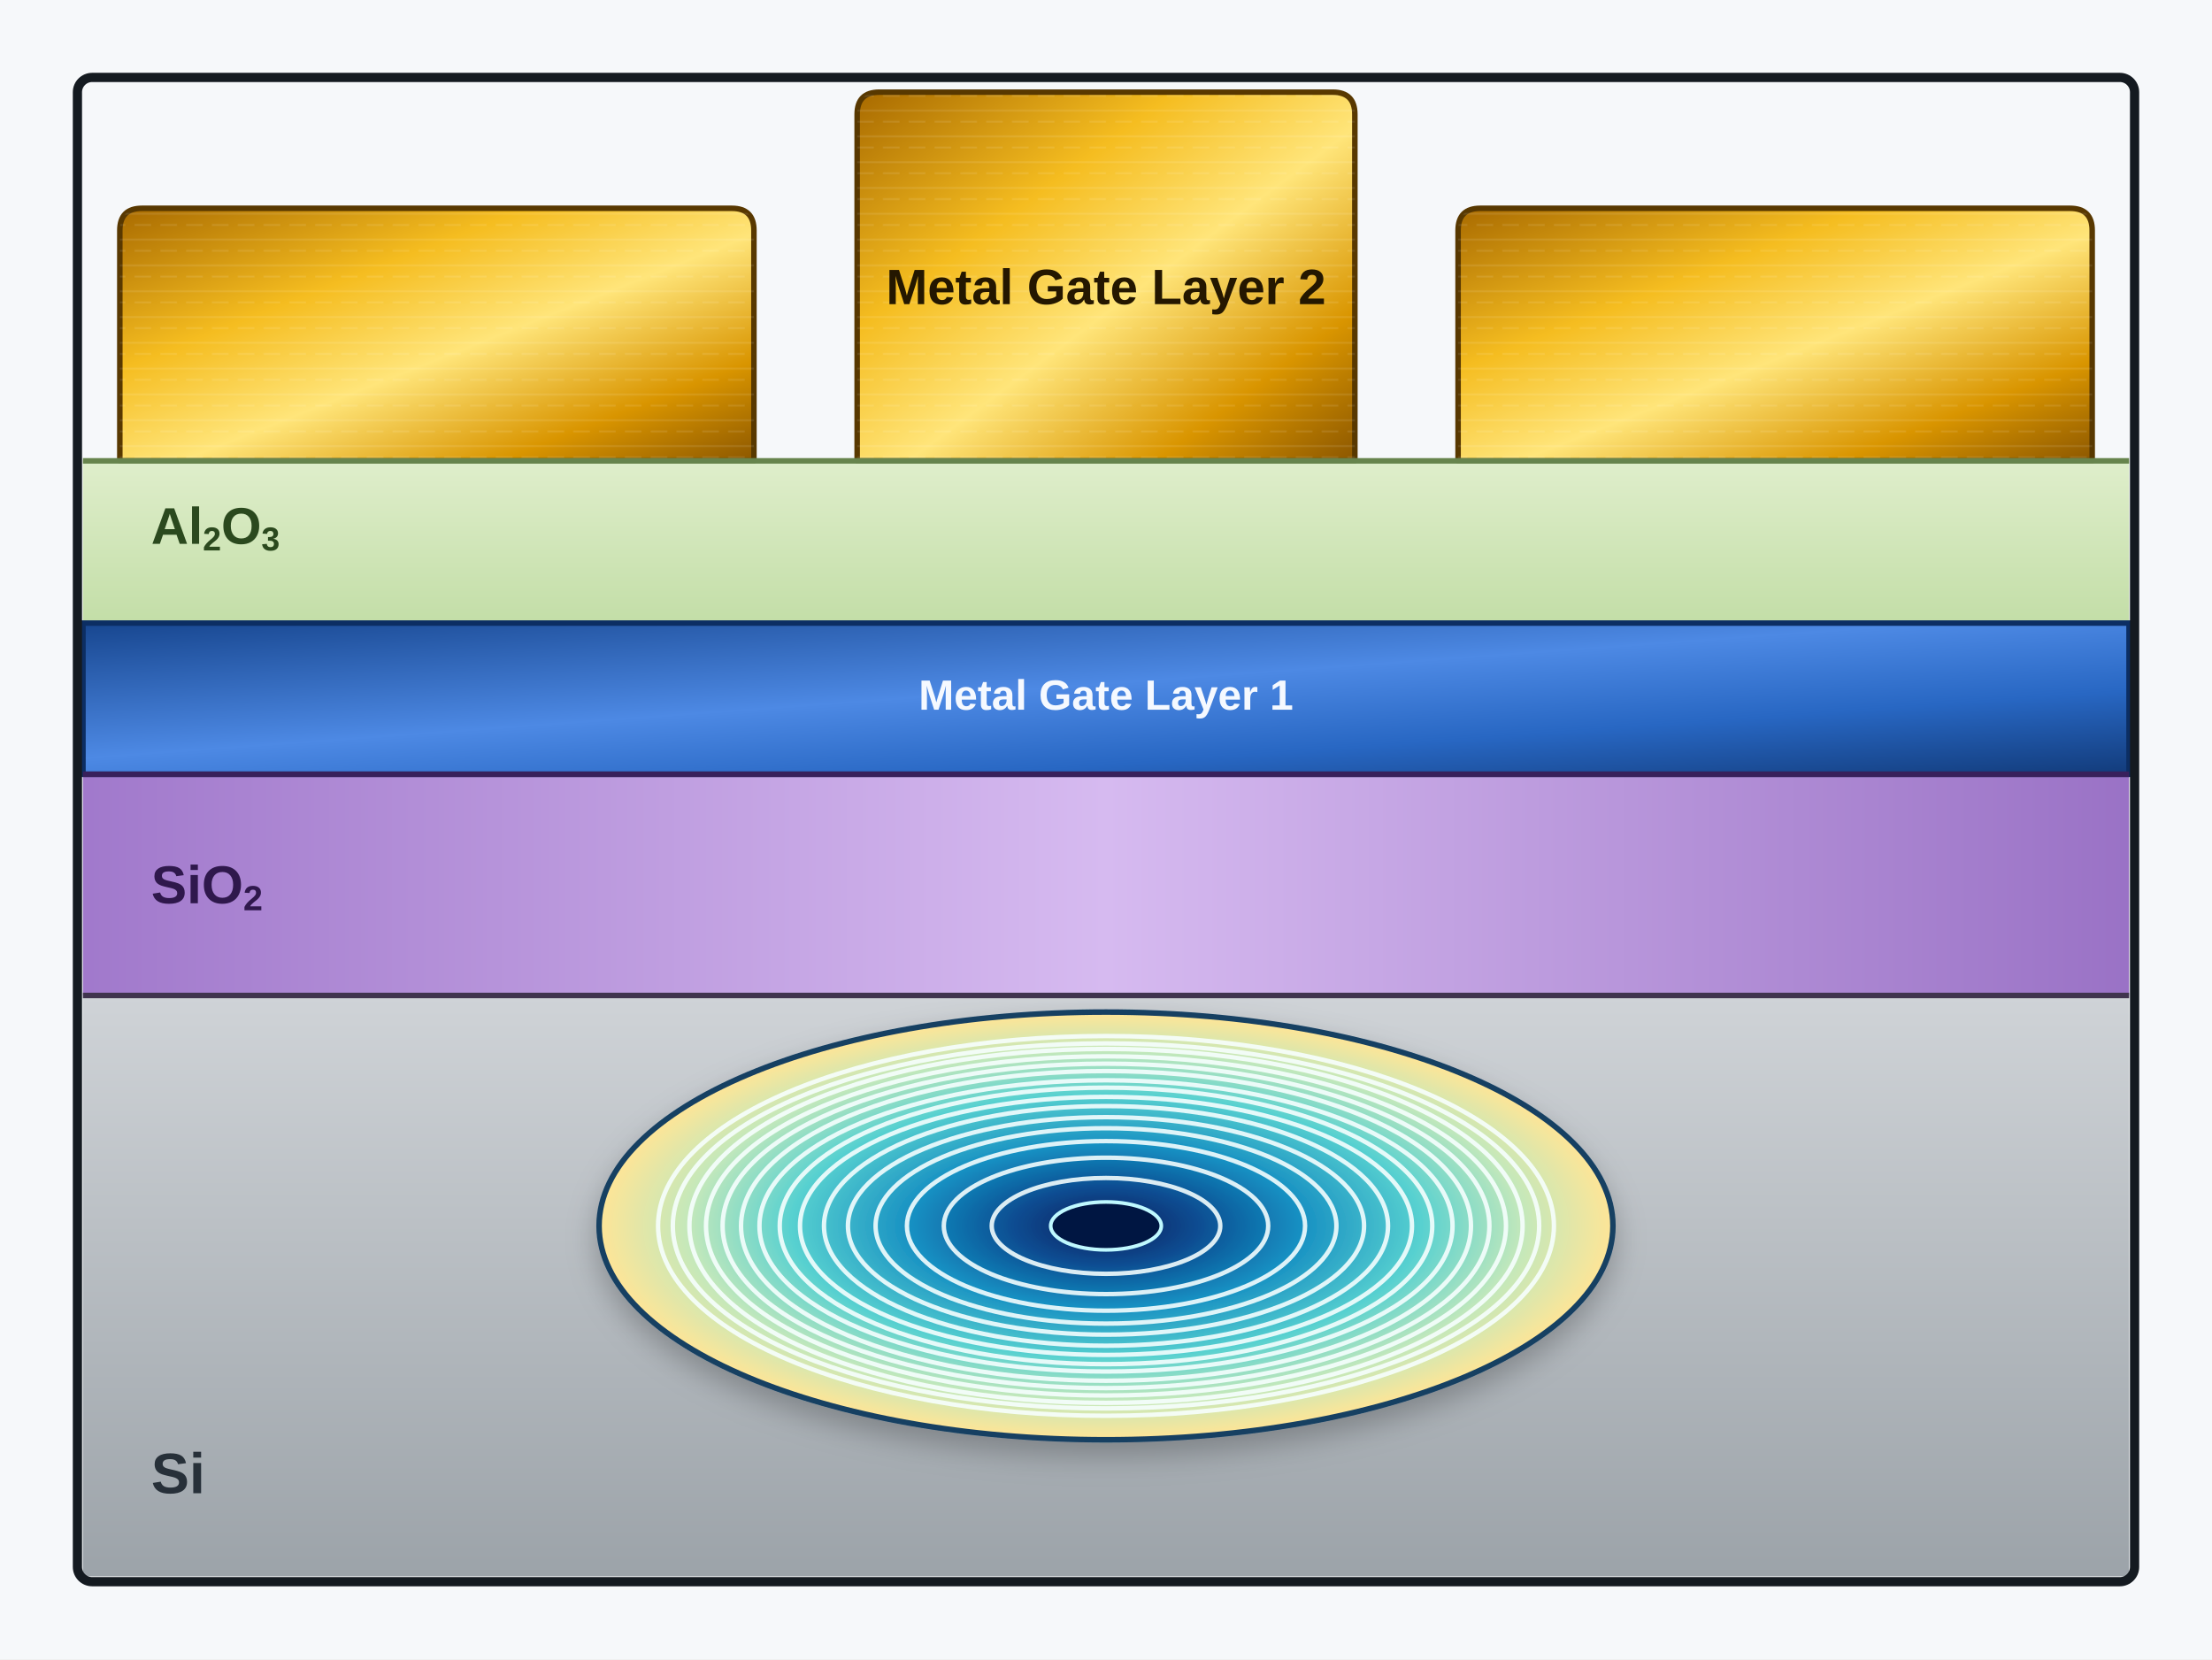
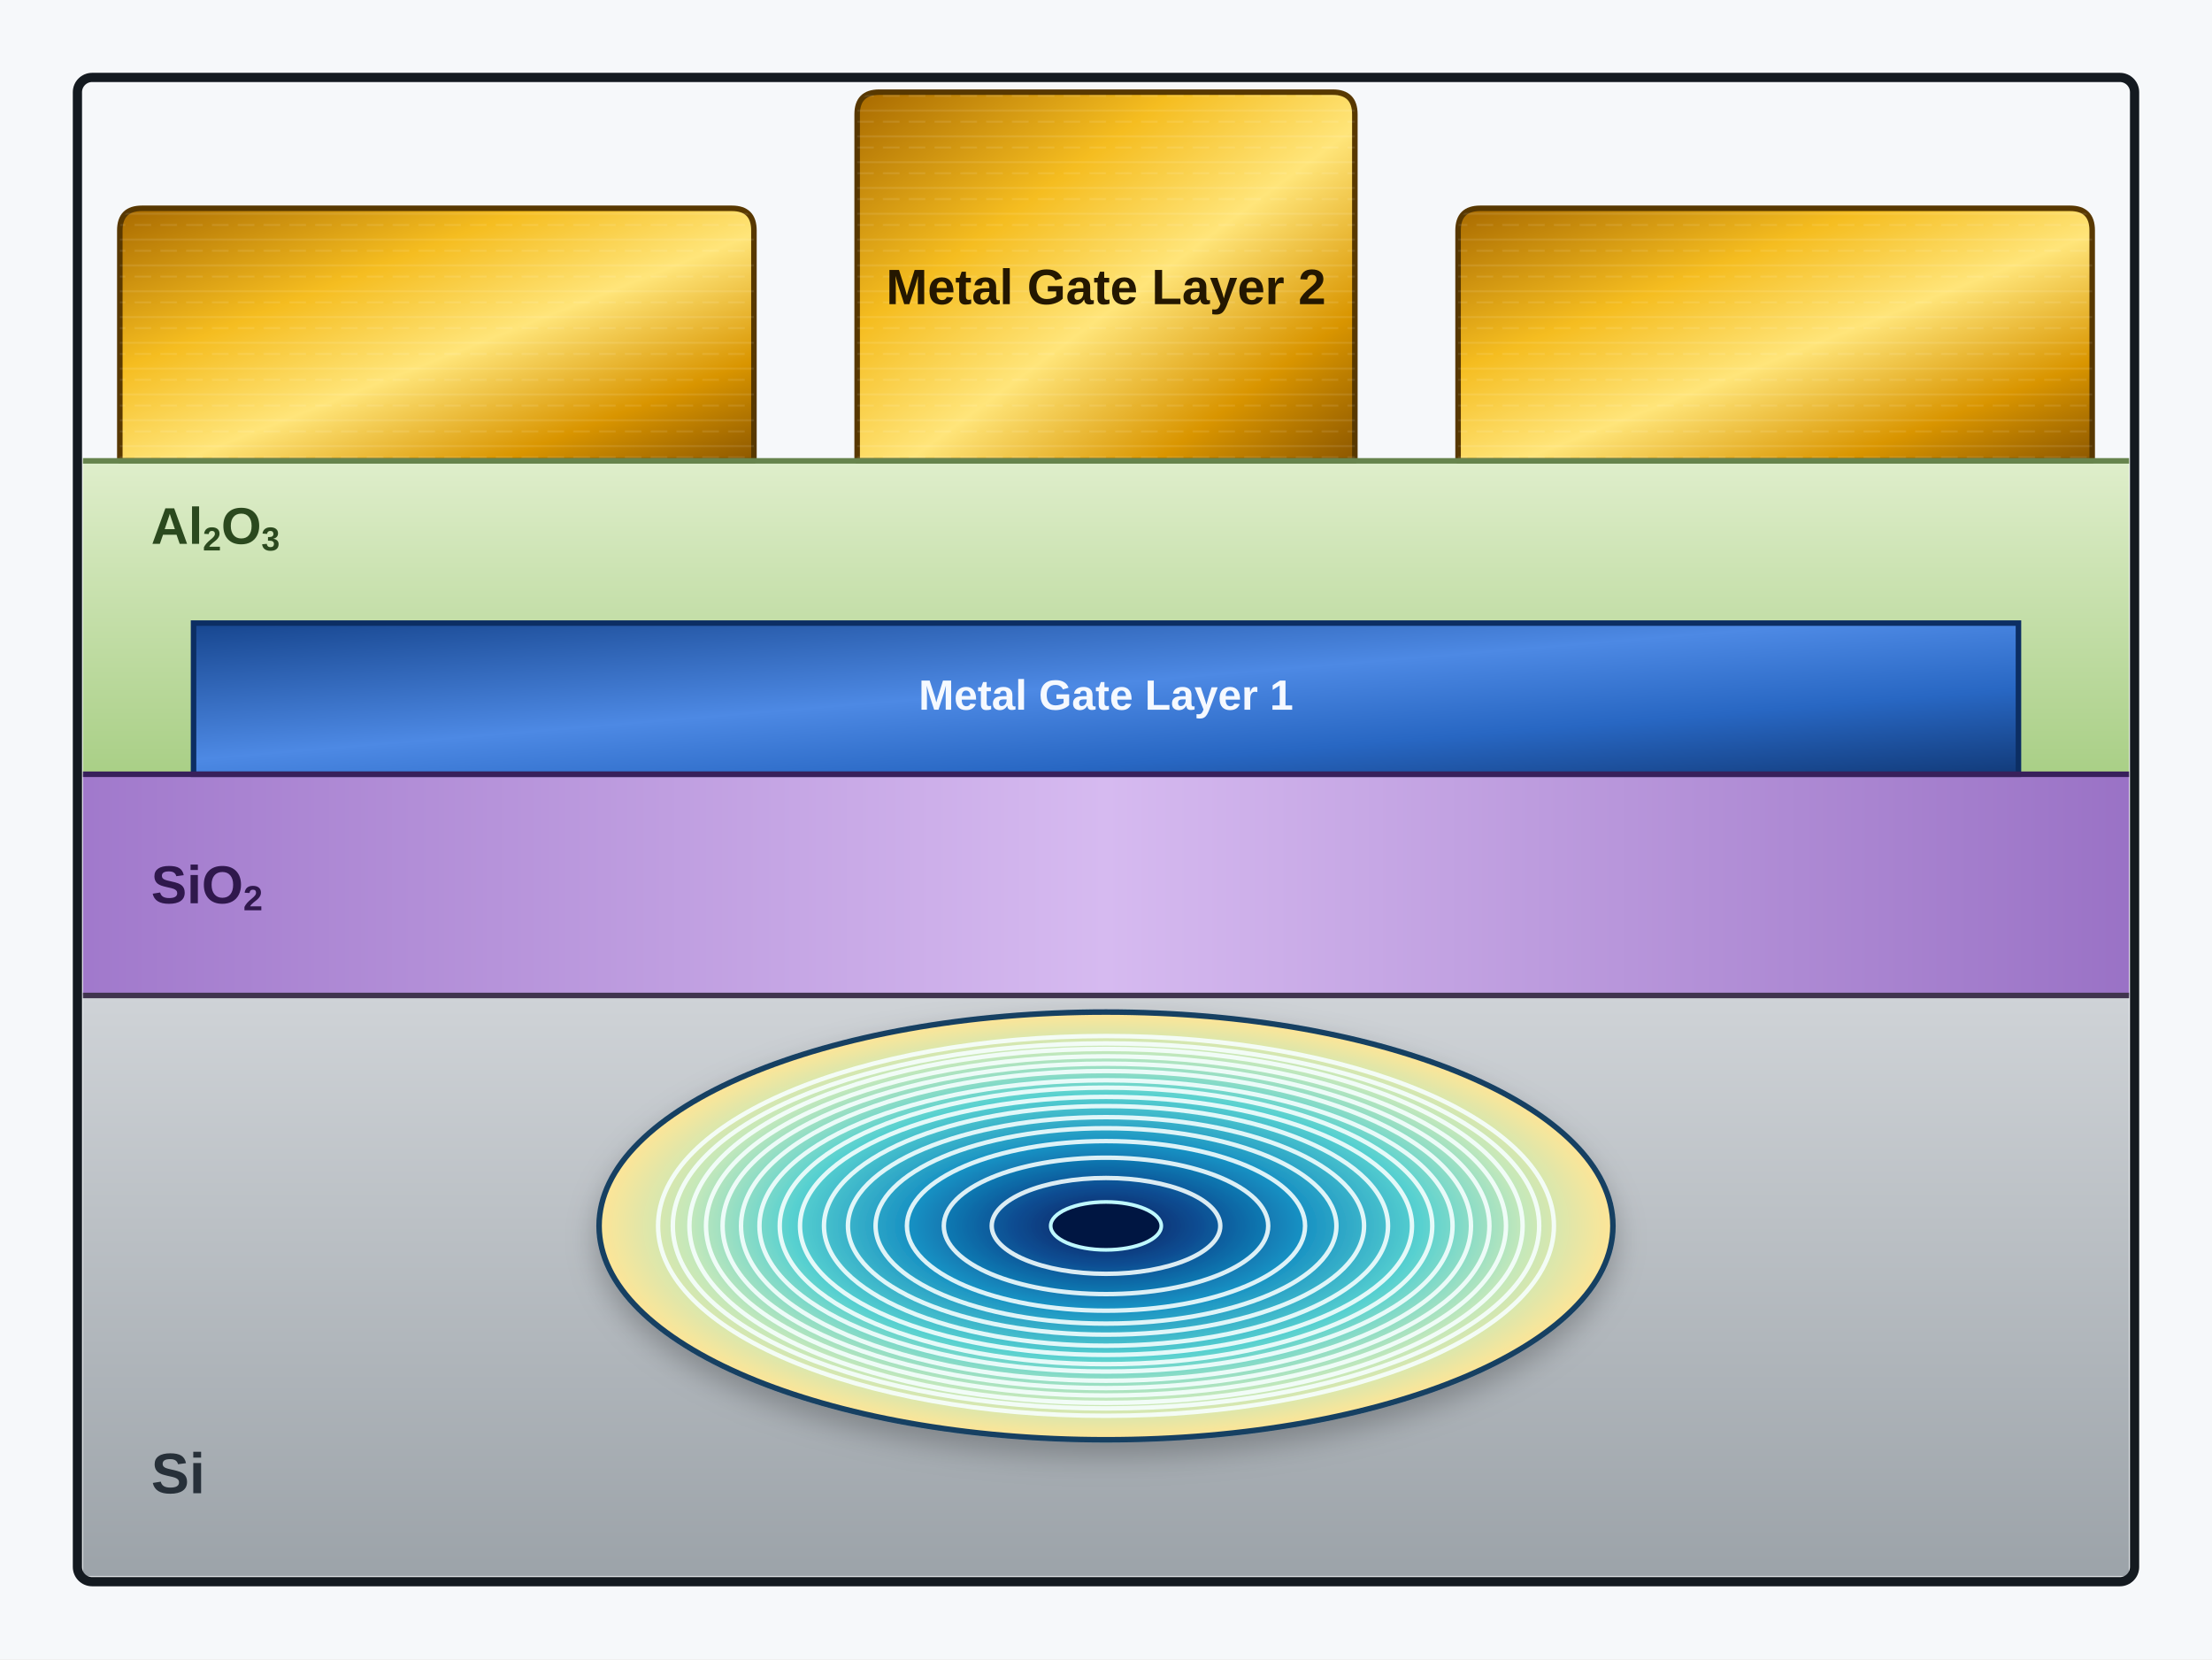
<svg xmlns="http://www.w3.org/2000/svg" width="1200" height="900" viewBox="0 0 1200 900" role="img" aria-labelledby="title desc">
  <defs>
    <linearGradient id="gold" x1="0" y1="0" x2="1" y2="1">
      <stop offset="0" stop-color="#a86a00" />
      <stop offset="0.32" stop-color="#f5bd20" />
      <stop offset="0.55" stop-color="#ffe57a" />
      <stop offset="0.8" stop-color="#d99500" />
      <stop offset="1" stop-color="#8c5700" />
    </linearGradient>
    <linearGradient id="blue" x1="0" y1="0" x2="1" y2="1">
      <stop offset="0" stop-color="#17468f" />
      <stop offset="0.45" stop-color="#4d89e4" />
      <stop offset="0.72" stop-color="#2867c3" />
      <stop offset="1" stop-color="#123b7a" />
    </linearGradient>
    <linearGradient id="alumina" x1="0" y1="0" x2="0" y2="1">
      <stop offset="0" stop-color="#dfeecb" />
      <stop offset="1" stop-color="#a9cf86" />
    </linearGradient>
    <linearGradient id="oxide" x1="0" y1="0" x2="1" y2="0">
      <stop offset="0" stop-color="#a078cb" />
      <stop offset="0.5" stop-color="#d6baf0" />
      <stop offset="1" stop-color="#9971c5" />
    </linearGradient>
    <linearGradient id="silicon" x1="0" y1="0" x2="0" y2="1">
      <stop offset="0" stop-color="#cfd3d7" />
      <stop offset="1" stop-color="#9ca3a9" />
    </linearGradient>
    <radialGradient id="potential" cx="50%" cy="50%" r="50%">
      <stop offset="0" stop-color="#061d5c" />
      <stop offset="0.18" stop-color="#074c91" />
      <stop offset="0.38" stop-color="#168fc2" />
      <stop offset="0.62" stop-color="#58d1d0" />
      <stop offset="0.82" stop-color="#c3e8bb" />
      <stop offset="1" stop-color="#ffe596" />
    </radialGradient>
    <pattern id="grain" width="14" height="14" patternUnits="userSpaceOnUse">
      <path d="M0 4H14M3 10H12" stroke="#fff" stroke-opacity="0.1" />
    </pattern>
    <filter id="softShadow" x="-20%" y="-30%" width="140%" height="170%">
      <feGaussianBlur in="SourceAlpha" stdDeviation="8" result="blur" />
      <feOffset dy="7" result="offset" />
      <feComponentTransfer>
        <feFuncA type="linear" slope="0.25" />
      </feComponentTransfer>
      <feMerge>
        <feMergeNode />
        <feMergeNode in="SourceGraphic" />
      </feMerge>
    </filter>
    <clipPath id="stack">
      <rect x="42" y="42" width="1116" height="816" rx="8" />
    </clipPath>
  </defs>
  <rect width="1200" height="900" fill="#f6f8fa" />
  <g clip-path="url(#stack)">
    <rect x="45" y="540" width="1110" height="315" fill="url(#silicon)" />
    <rect x="45" y="420" width="1110" height="120" fill="url(#oxide)" />
    <rect x="45" y="250" width="1110" height="170" fill="url(#alumina)" />
-     <rect x="45" y="338" width="1110" height="82" fill="url(#blue)" stroke="#0c2e63" stroke-width="3" />
+     <rect x="105" y="338" width="990" height="82" fill="url(#blue)" stroke="#0c2e63" stroke-width="3" />
    <g stroke="#583800" stroke-width="3" stroke-linejoin="round">
      <path d="M65 125Q65 113 77 113H397Q409 113 409 125V250H65Z" fill="url(#gold)" />
      <path d="M465 62Q465 50 477 50H723Q735 50 735 62V250H465Z" fill="url(#gold)" />
      <path d="M791 125Q791 113 803 113H1123Q1135 113 1135 125V250H791Z" fill="url(#gold)" />
    </g>
    <g fill="url(#grain)" pointer-events="none">
      <path d="M65 125Q65 113 77 113H397Q409 113 409 125V250H65Z" />
      <path d="M465 62Q465 50 477 50H723Q735 50 735 62V250H465Z" />
      <path d="M791 125Q791 113 803 113H1123Q1135 113 1135 125V250H791Z" />
    </g>
    <g filter="url(#softShadow)">
      <ellipse cx="600" cy="665" rx="275" ry="116" fill="url(#potential)" stroke="#173f62" stroke-width="3" />
      <g fill="none" stroke="#f7ffff" stroke-width="2.4" stroke-opacity="0.88">
        <ellipse cx="600" cy="665" rx="62" ry="26" />
        <ellipse cx="600" cy="665" rx="88" ry="37" />
        <ellipse cx="600" cy="665" rx="108" ry="46" />
        <ellipse cx="600" cy="665" rx="125" ry="53" />
        <ellipse cx="600" cy="665" rx="140" ry="59" />
        <ellipse cx="600" cy="665" rx="153" ry="65" />
        <ellipse cx="600" cy="665" rx="166" ry="70" />
        <ellipse cx="600" cy="665" rx="177" ry="75" />
        <ellipse cx="600" cy="665" rx="188" ry="79" />
        <ellipse cx="600" cy="665" rx="198" ry="84" />
        <ellipse cx="600" cy="665" rx="208" ry="88" />
        <ellipse cx="600" cy="665" rx="217" ry="92" />
        <ellipse cx="600" cy="665" rx="226" ry="96" />
        <ellipse cx="600" cy="665" rx="235" ry="99" />
        <ellipse cx="600" cy="665" rx="243" ry="103" />
      </g>
      <ellipse cx="600" cy="665" rx="30" ry="13" fill="#021342" stroke="#bff9ff" stroke-width="2" />
    </g>
  </g>
  <line x1="45" y1="250" x2="1155" y2="250" stroke="#67844d" stroke-width="3" />
  <line x1="45" y1="420" x2="1155" y2="420" stroke="#38205b" stroke-width="3" />
  <line x1="45" y1="540" x2="1155" y2="540" stroke="#40344e" stroke-width="3" />
  <rect x="42" y="42" width="1116" height="816" rx="8" fill="none" stroke="#141a20" stroke-width="5" />
  <g font-family="Arial, Helvetica, sans-serif" font-weight="700">
    <text x="600" y="165" text-anchor="middle" font-size="27" fill="#241700">Metal Gate Layer 2</text>
    <text x="82" y="295" font-size="28" fill="#2b491e">Al<tspan baseline-shift="sub" font-size="18">2</tspan>O<tspan baseline-shift="sub" font-size="18">3</tspan>
    </text>
    <text x="600" y="385" text-anchor="middle" font-size="23" fill="#f5f9ff">Metal Gate Layer 1</text>
    <text x="82" y="490" font-size="29" fill="#2f184c">SiO<tspan baseline-shift="sub" font-size="19">2</tspan>
    </text>
    <text x="82" y="810" font-size="31" fill="#273039">Si</text>
  </g>
</svg>
